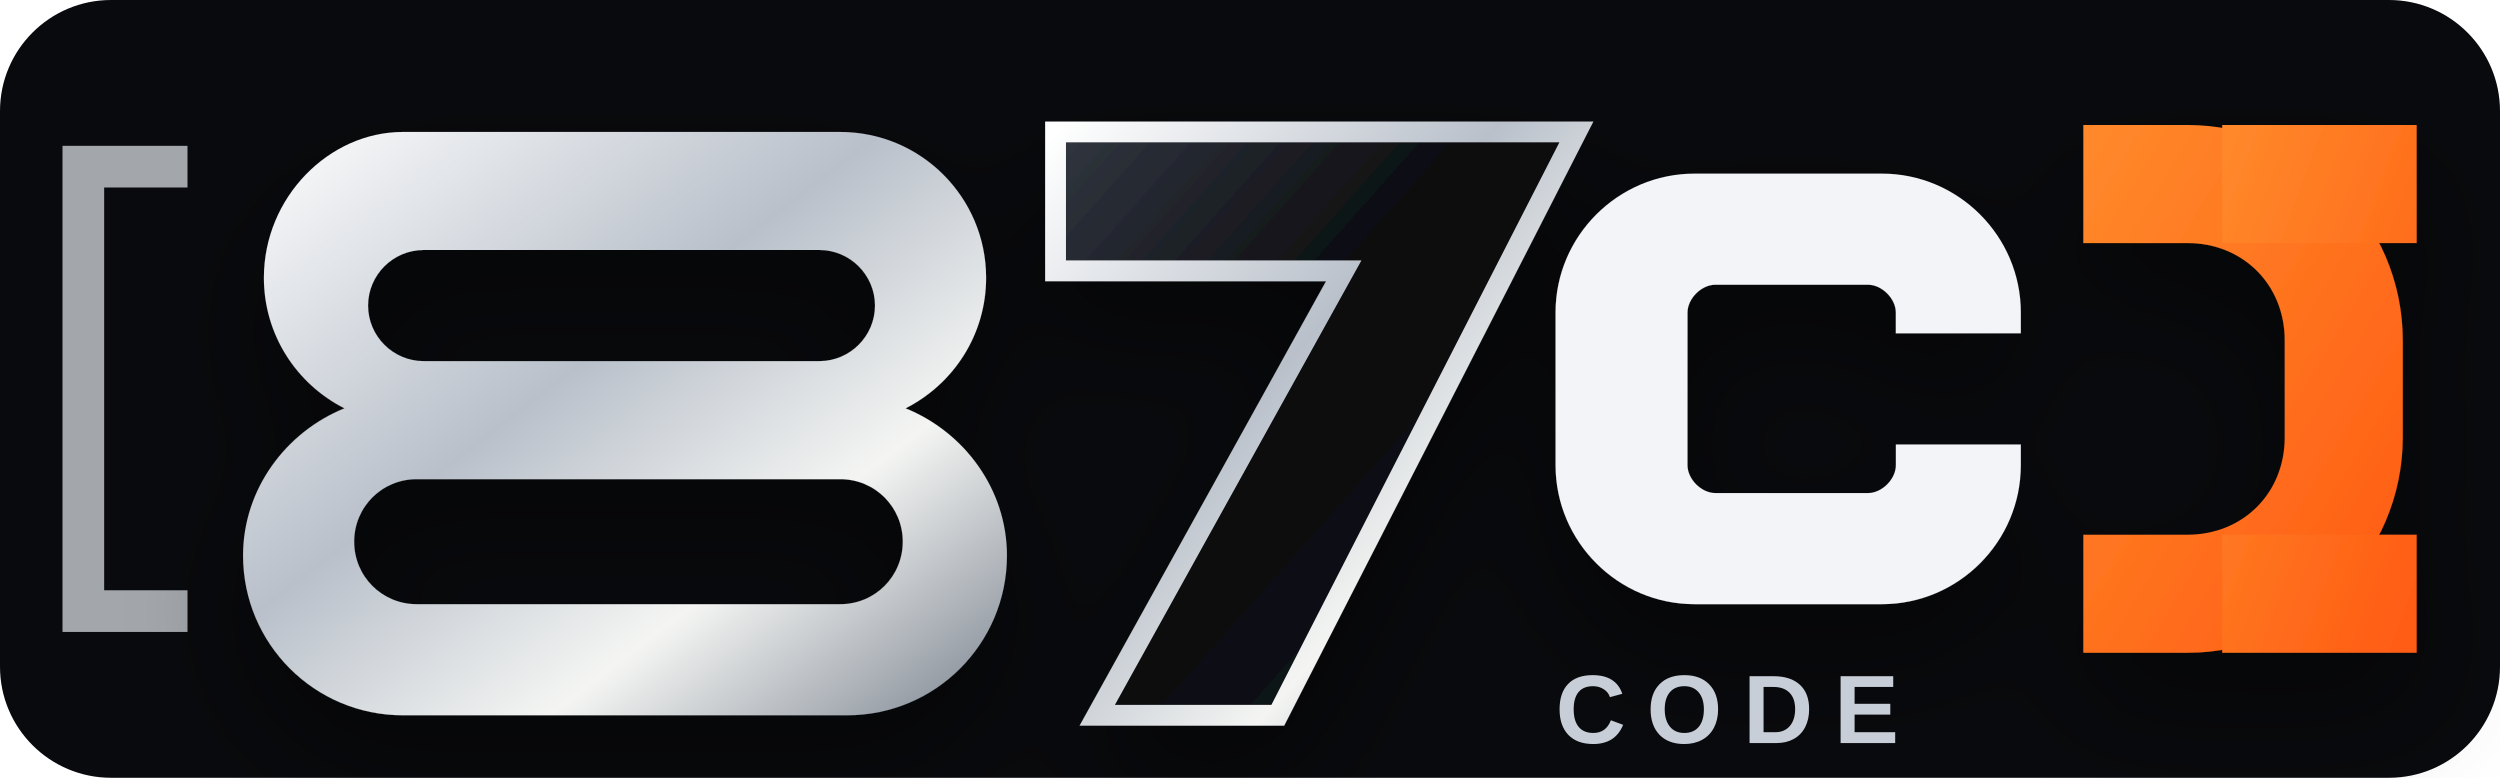
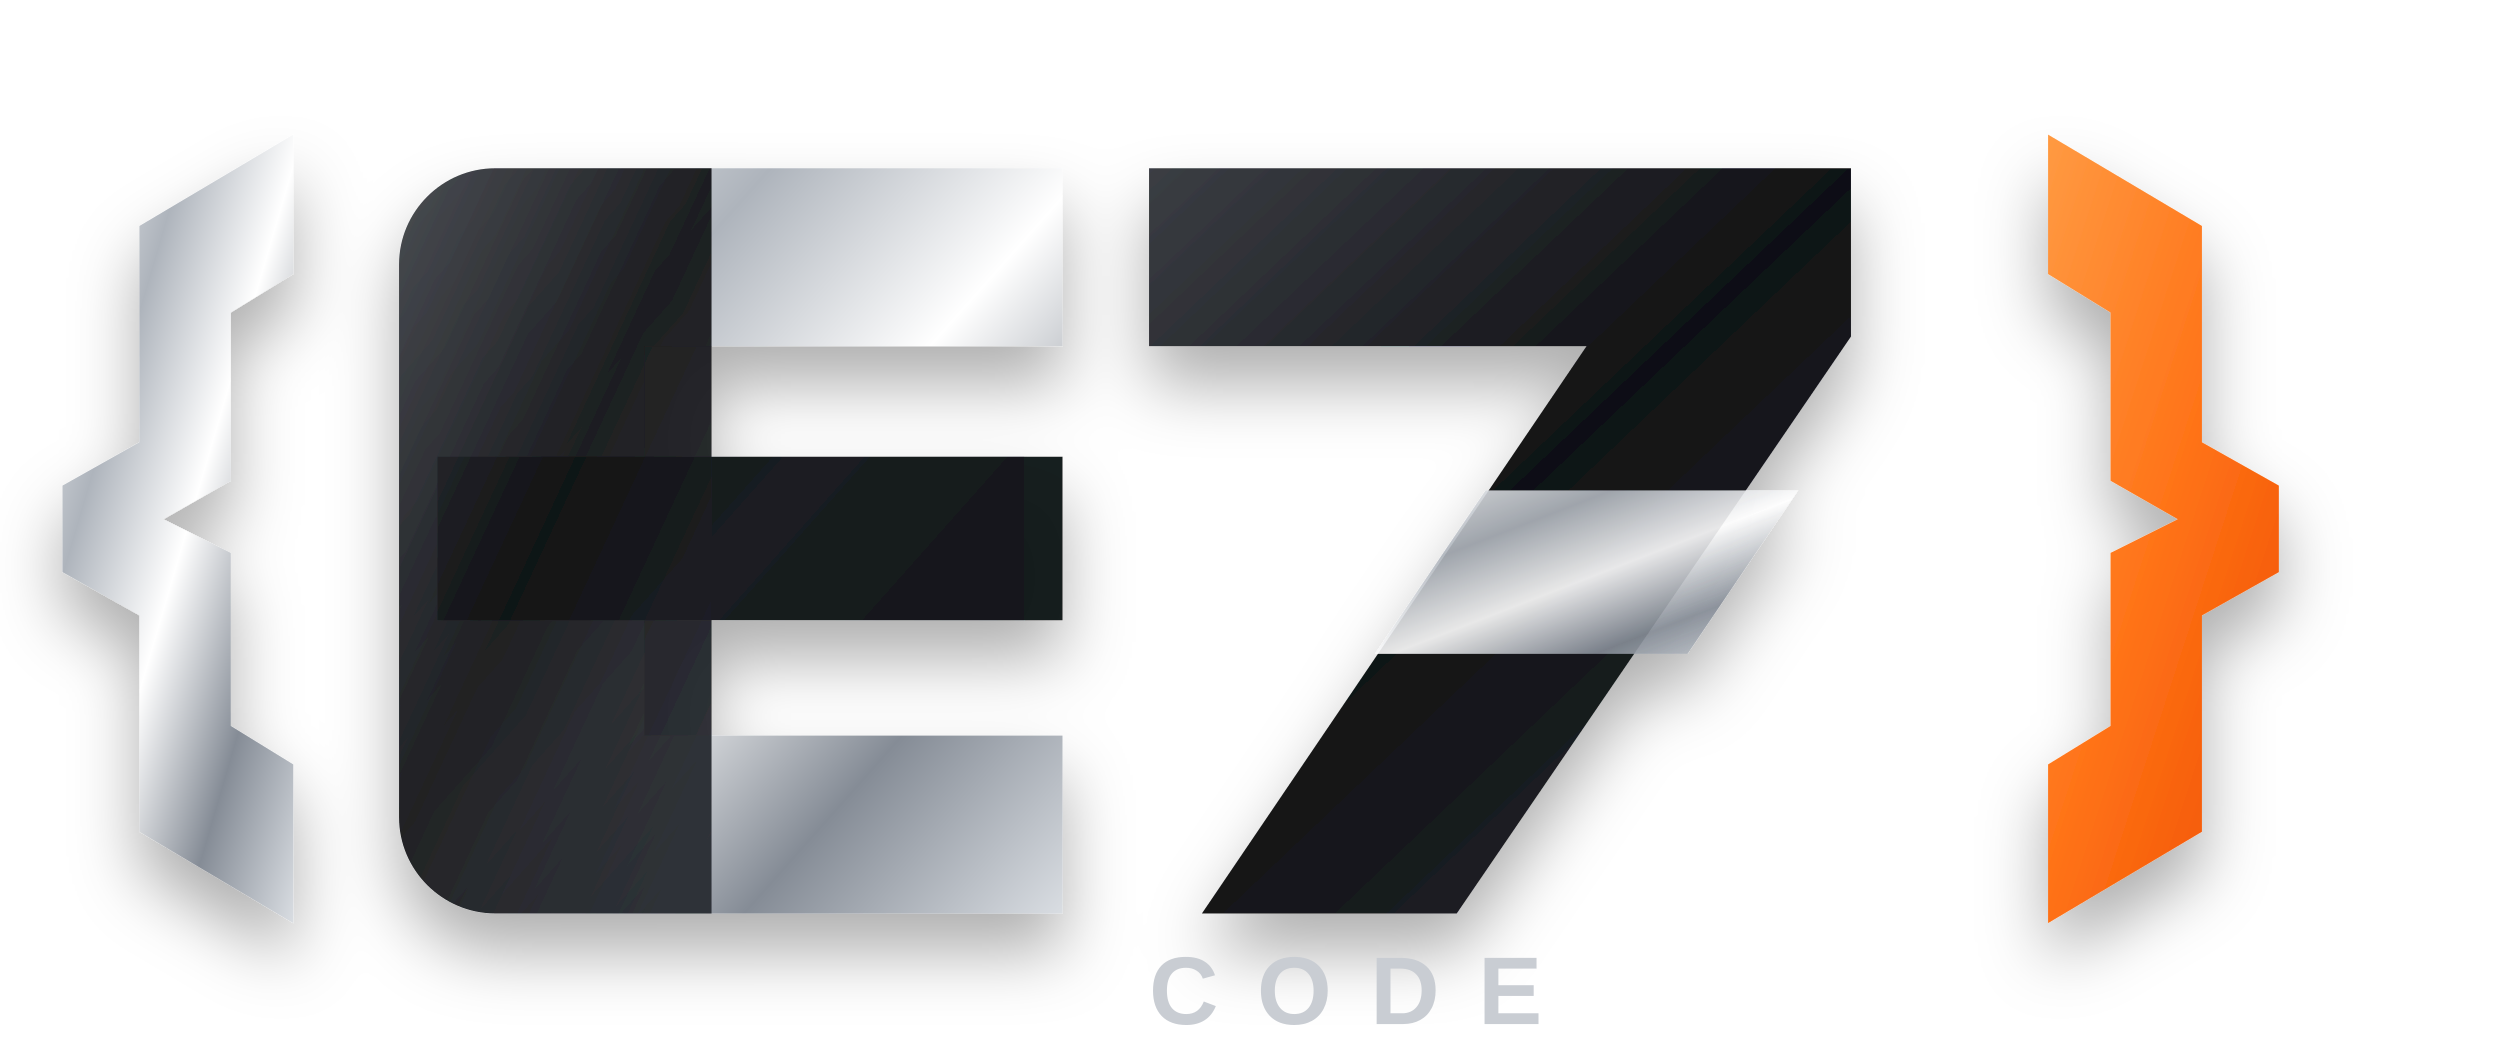
- <svg xmlns="http://www.w3.org/2000/svg" width="360" height="112" viewBox="0 0 360 112" role="img" aria-labelledby="logoTitle logoDesc">
+ <svg xmlns="http://www.w3.org/2000/svg" width="520" height="220" viewBox="0 0 520 220" role="img" aria-labelledby="logoTitle logoDesc">
  <defs>
-     <linearGradient id="silver" x1="0" x2="1" y1="0" y2="1">
-       <stop offset="0" stop-color="#ffffff" />
-       <stop offset="0.42" stop-color="#b9c0ca" />
-       <stop offset="0.7" stop-color="#f4f5f3" />
-       <stop offset="1" stop-color="#7b838f" />
+     <linearGradient id="metal" x1="0" x2="1" y1="0" y2="1">
+       <stop offset="0" stop-color="#f7f8f9" />
+       <stop offset="0.28" stop-color="#aeb4bc" />
+       <stop offset="0.52" stop-color="#ffffff" />
+       <stop offset="0.76" stop-color="#858c96" />
+       <stop offset="1" stop-color="#d9dde2" />
    </linearGradient>
-     <linearGradient id="darkMetal" x1="0" x2="1" y1="0" y2="1">
-       <stop offset="0" stop-color="#323741" />
-       <stop offset="0.45" stop-color="#07080a" />
-       <stop offset="1" stop-color="#1b1f27" />
+     <linearGradient id="darkMetal" x1="0" x2="0.9" y1="0" y2="1">
+       <stop offset="0" stop-color="#3b3e44" />
+       <stop offset="0.5" stop-color="#101114" />
+       <stop offset="1" stop-color="#25282e" />
    </linearGradient>
-     <linearGradient id="orange" x1="0" x2="1" y1="0" y2="1">
-       <stop offset="0" stop-color="#ff8a2b" />
-       <stop offset="1" stop-color="#ff5a12" />
+     <linearGradient id="brandOrange" x1="0" x2="0.9" y1="0" y2="1">
+       <stop offset="0" stop-color="#ff9a42" />
+       <stop offset="0.52" stop-color="#ff7318" />
+       <stop offset="1" stop-color="#f05000" />
    </linearGradient>
-     <filter id="shadow" x="-20%" y="-30%" width="140%" height="160%">
-       <feDropShadow dx="0" dy="8" stdDeviation="8" flood-color="#000000" flood-opacity="0.42" />
+     <filter id="softShadow" x="-12%" y="-20%" width="124%" height="150%">
+       <feDropShadow dx="0" dy="8" stdDeviation="7" flood-color="#000000" flood-opacity="0.32" />
    </filter>
  </defs>
-   <rect width="360" height="112" rx="16" fill="#090a0d" />
-   <path d="M24 24H12V88H24" fill="none" stroke="#d7dbe2" stroke-width="6" stroke-linecap="square" opacity="0.75" />
-   <g filter="url(#shadow)">
-     <path d="M58 19H121C132.6 19 142 28.4 142 40C142 48.2 137.3 55.3 130.4 58.8C138.8 62.2 145 70.4 145 80C145 92.7 134.7 103 122 103H58C45.3 103 35 92.7 35 80C35 70.4 41.2 62.2 49.6 58.8C42.7 55.3 38 48.2 38 40C38 28.4 47.4 19 58 19ZM61 36C56.6 36 53 39.6 53 44C53 48.4 56.6 52 61 52H118C122.4 52 126 48.4 126 44C126 39.6 122.4 36 118 36H61ZM60 69C55 69 51 73 51 78C51 83 55 87 60 87H121C126 87 130 83 130 78C130 73 126 69 121 69H60Z" fill="url(#silver)" />
-     <path d="M152 19H227L184 103H158L193.5 39H152V19Z" fill="url(#darkMetal)" stroke="url(#silver)" stroke-width="3" />
-     <path d="M244 25H271C282 25 291 34 291 45V48H273V45C273 43 271 41 269 41H247C245 41 243 43 243 45V67C243 69 245 71 247 71H269C271 71 273 69 273 67V64H291V67C291 78 282 87 271 87H244C233 87 224 78 224 67V45C224 34 233 25 244 25Z" fill="#f2f4f7" />
-     <path d="M300 18H315C332 18 346 32 346 49V63C346 80 332 94 315 94H300V77H315C323 77 329 71 329 63V49C329 41 323 35 315 35H300V18Z" fill="url(#orange)" />
-     <path d="M320 18H348V35H320V18ZM320 77H348V94H320V77Z" fill="url(#orange)" />
+   <g filter="url(#softShadow)">
+     <path d="M61 28 29 47v45L13 101v18l16 9v45l32 19V159l-13-8v-36l-14-7 14-8V65l13-8Z" fill="url(#metal)" />
+     <path d="M103 35h118v37H134v23h79v34h-79v24h87v37H103c-11 0-20-9-20-20V55c0-11 9-20 20-20Z" fill="url(#metal)" />
+     <path d="M91 95h130v34H91Z" fill="#111317" opacity="0.96" />
+     <path d="M103 35h45v155h-45c-11 0-20-9-20-20V55c0-11 9-20 20-20Z" fill="url(#darkMetal)" opacity="0.92" />
+     <path d="M239 35h146v35l-82 120h-53l80-118h-91Z" fill="url(#darkMetal)" />
+     <path d="M309 102h65l-23 34h-65Z" fill="url(#metal)" opacity="0.9" />
+     <path d="m426 28 32 19v45l16 9v18l-16 9v45l-32 19v-33l13-8v-36l14-7-14-8V65l-13-8Z" fill="url(#brandOrange)" />
  </g>
-   <text x="224" y="107" fill="#c8ced8" font-family="Arial, sans-serif" font-size="14" font-weight="700" letter-spacing="3">CODE</text>
+   <text x="239" y="213" fill="#c9cdd3" font-family="Arial, sans-serif" font-size="20" font-weight="700" letter-spacing="8">CODE</text>
</svg>
